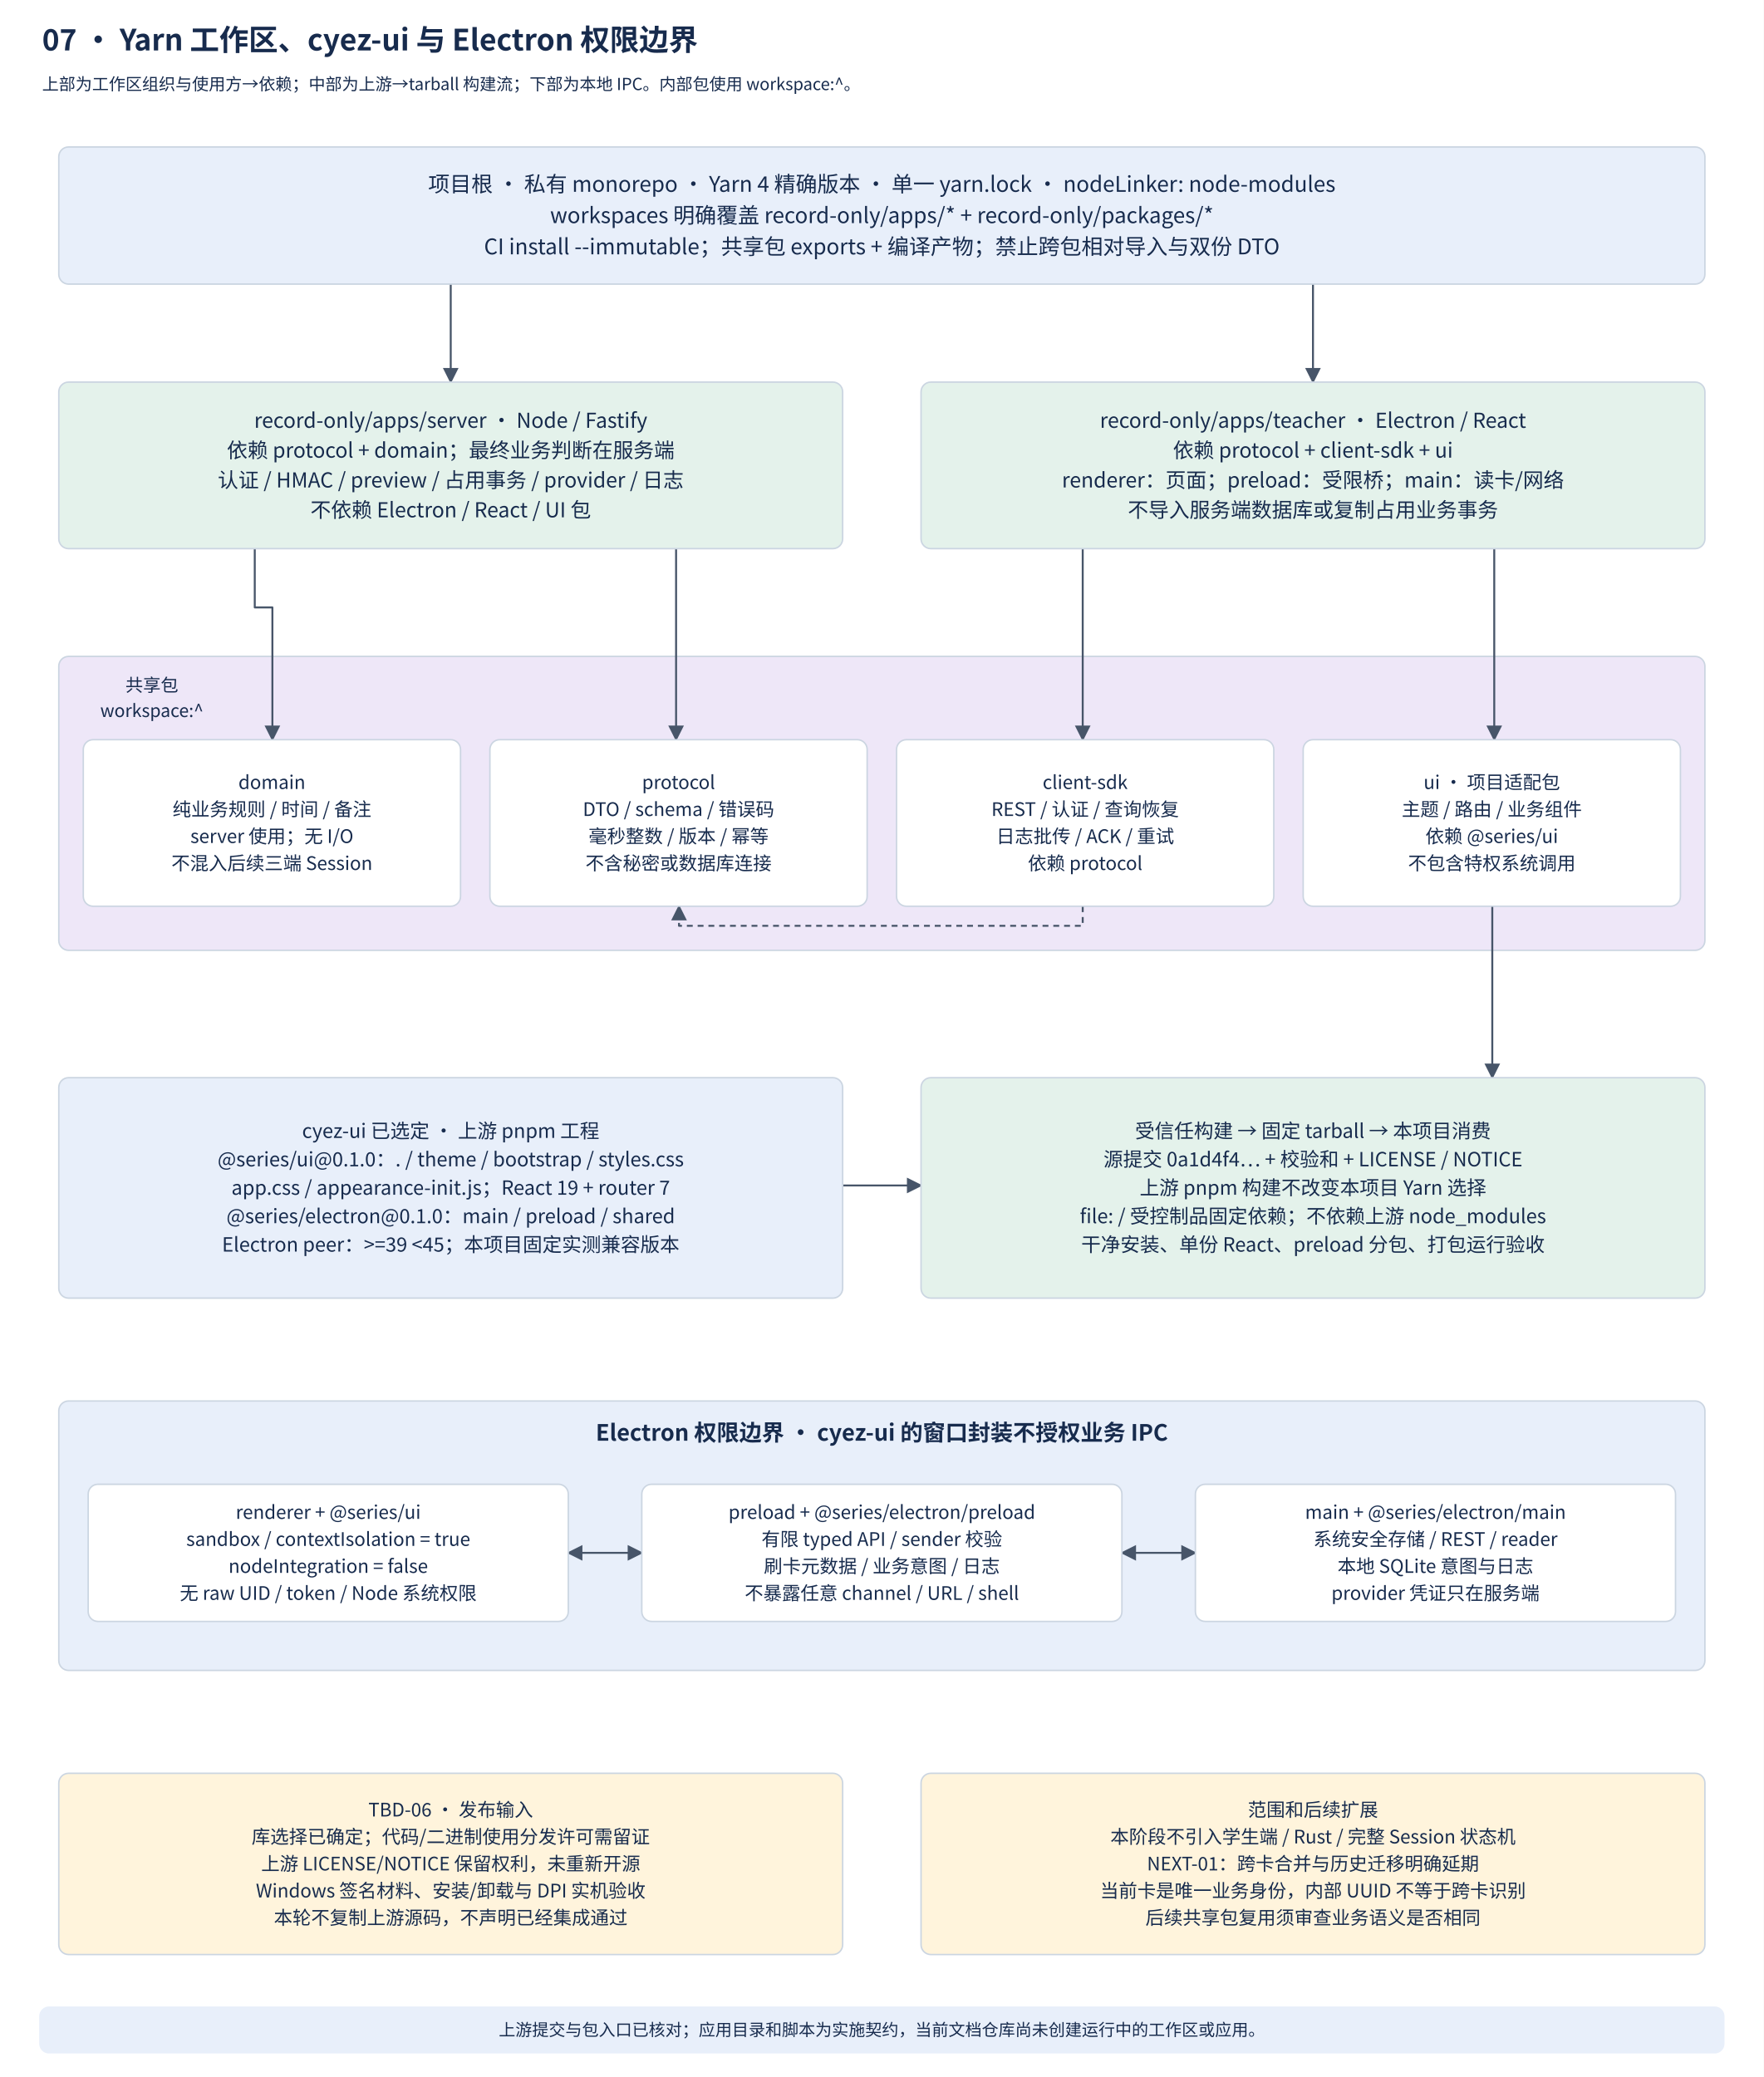
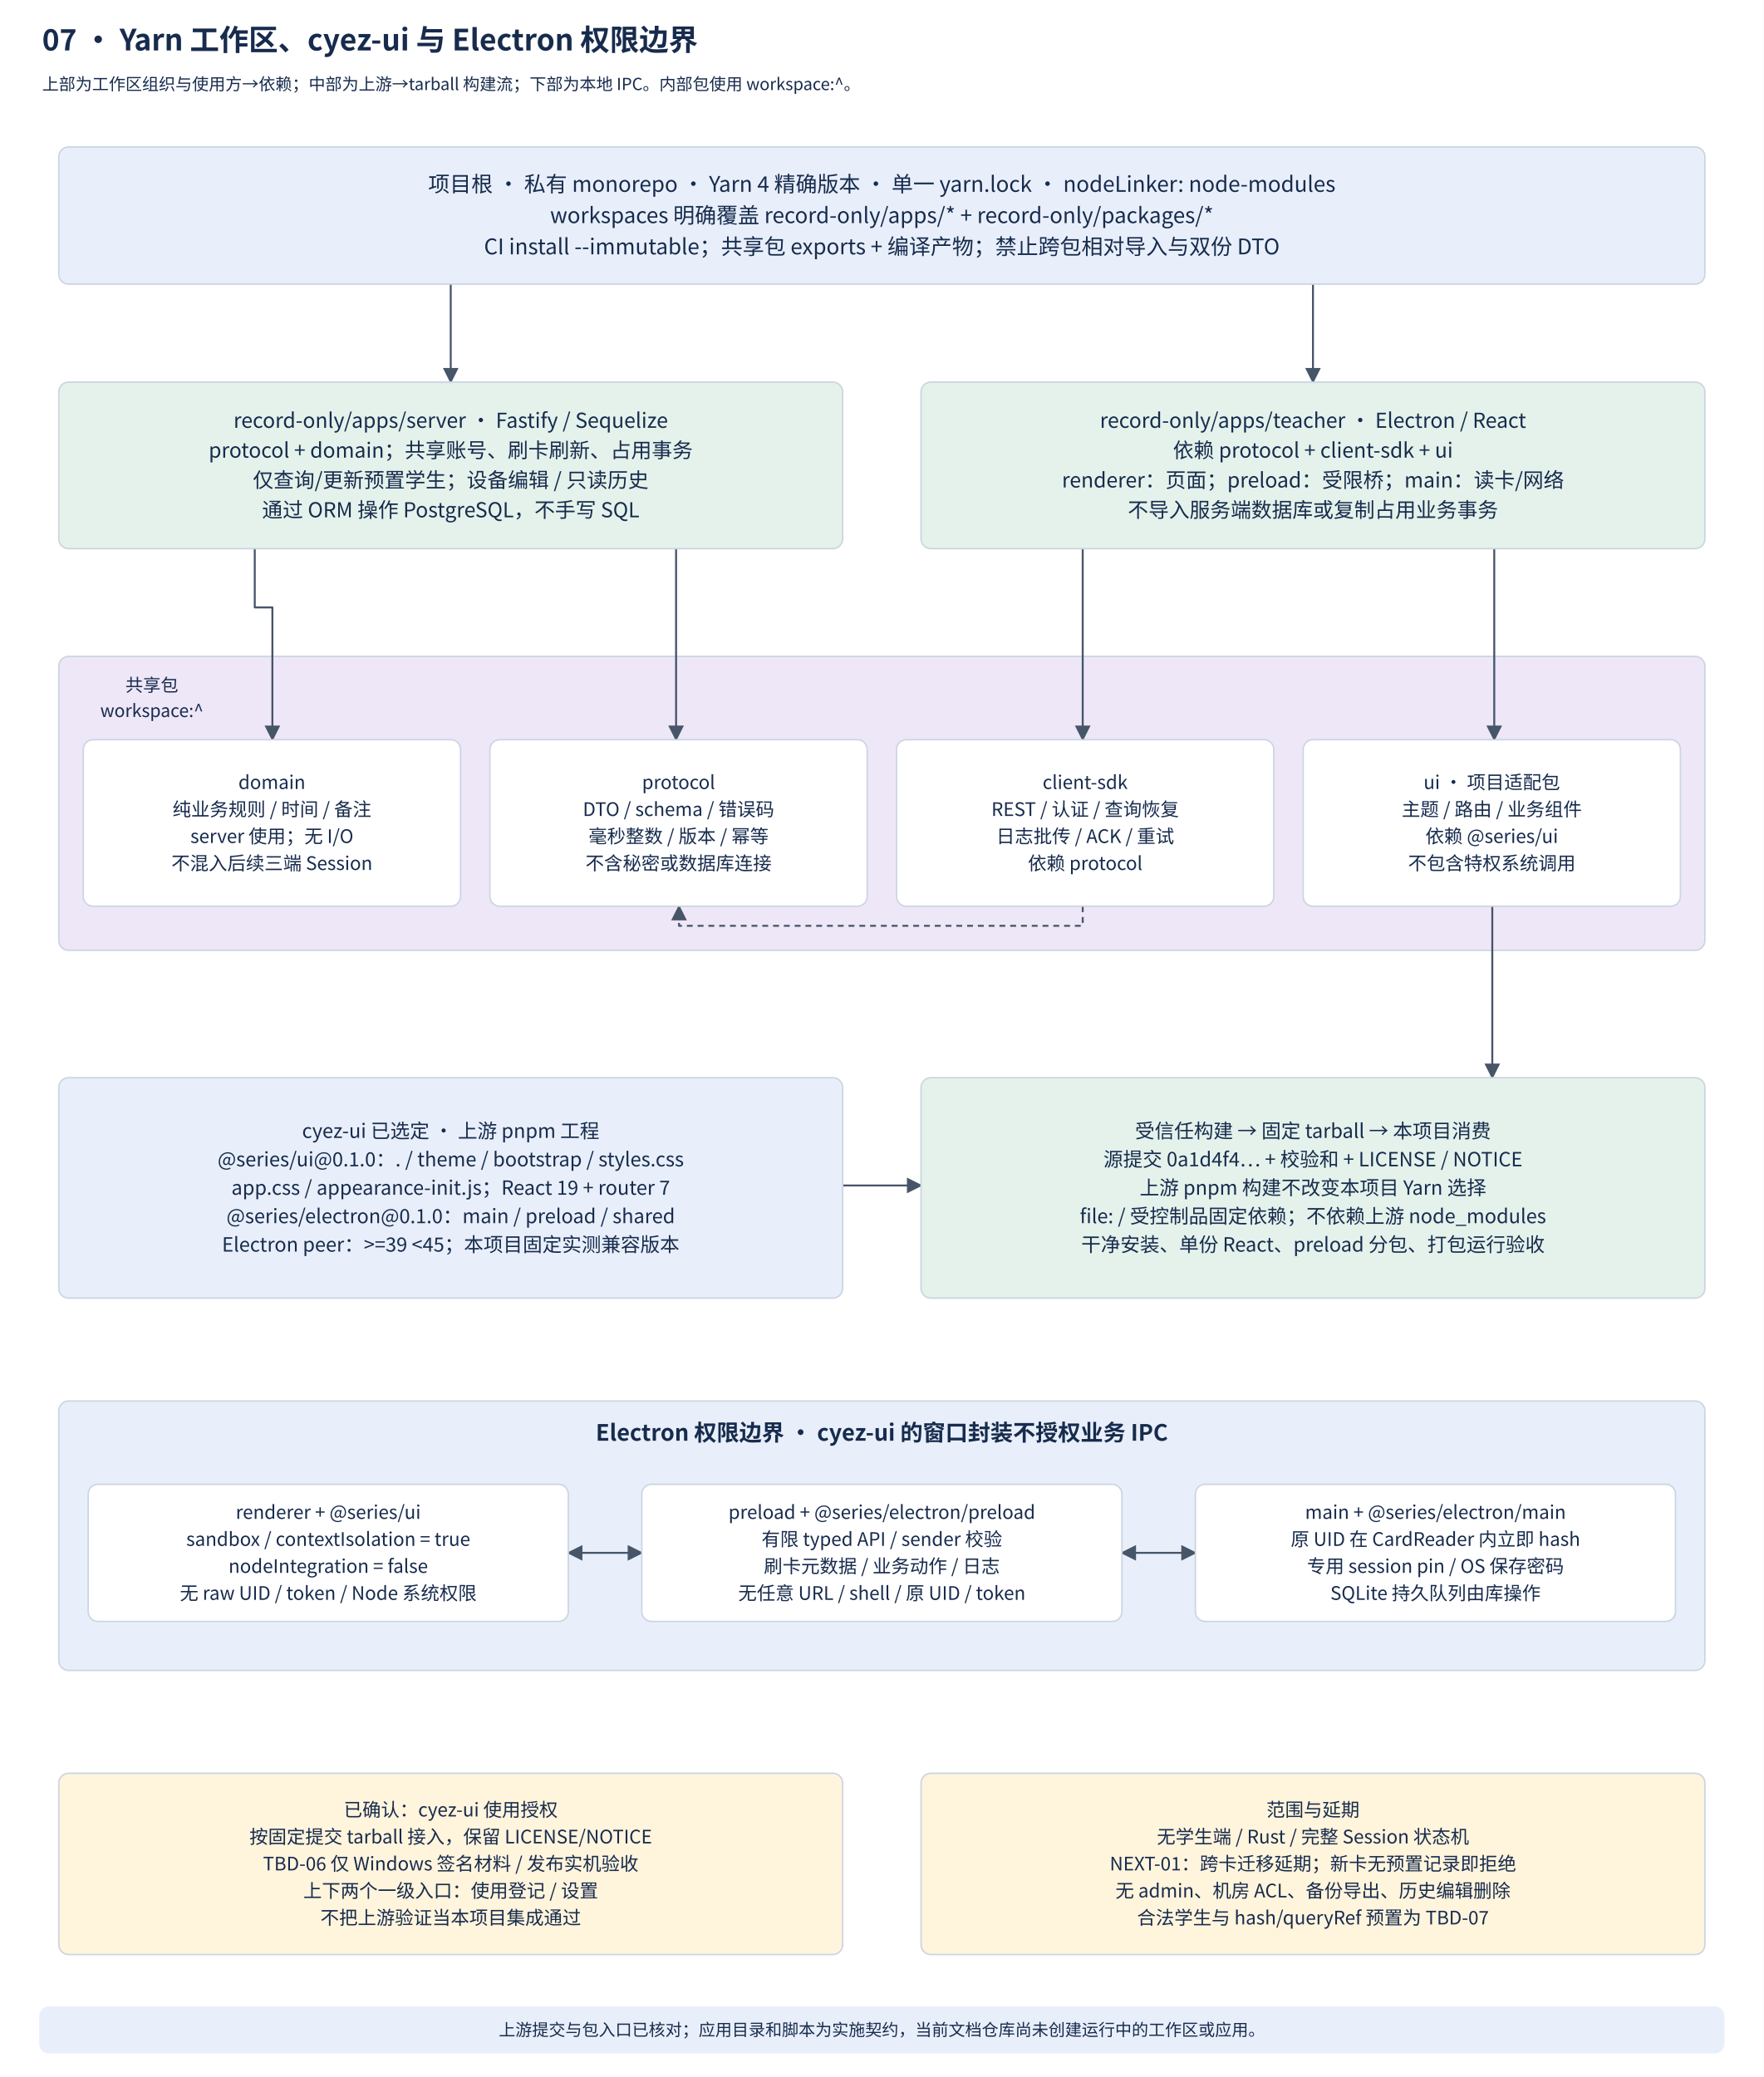
<svg xmlns="http://www.w3.org/2000/svg" width="1800" height="2120" viewBox="0 0 1800 2120" role="img" aria-labelledby="title desc">
  <defs>
    <marker id="arrow" viewBox="0 0 10 10" refX="9" refY="5" markerWidth="8" markerHeight="8" orient="auto-start-reverse">
      <path d="M 0 0 L 10 5 L 0 10 z" fill="#475569" />
    </marker>
  </defs>
  <rect width="1800" height="2120" fill="#ffffff" />
  <rect x="60" y="670" width="1680" height="300" rx="10" fill="#eee7f8" stroke="#cbd5e1" stroke-width="1.5" />
  <text x="900.0" y="826.3" text-anchor="middle" font-family="Microsoft YaHei, Noto Sans CJK SC, sans-serif" font-size="18" font-weight="400" fill="#172b4d" />
  <rect x="60" y="1430" width="1680" height="275" rx="10" fill="#e8effa" stroke="#cbd5e1" stroke-width="1.5" />
  <text x="900.0" y="1573.8" text-anchor="middle" font-family="Microsoft YaHei, Noto Sans CJK SC, sans-serif" font-size="18" font-weight="400" fill="#172b4d" />
  <polyline points="460,290 460,390" fill="none" stroke="#475569" stroke-width="2" stroke-linejoin="round" marker-end="url(#arrow)" />
  <polyline points="1340,290 1340,390" fill="none" stroke="#475569" stroke-width="2" stroke-linejoin="round" marker-end="url(#arrow)" />
  <polyline points="260,560 260,620 278,620 278,755" fill="none" stroke="#475569" stroke-width="2" stroke-linejoin="round" marker-end="url(#arrow)" />
  <polyline points="690,560 690,755" fill="none" stroke="#475569" stroke-width="2" stroke-linejoin="round" marker-end="url(#arrow)" />
  <polyline points="1105,560 1105,755" fill="none" stroke="#475569" stroke-width="2" stroke-linejoin="round" marker-end="url(#arrow)" />
  <polyline points="1525,560 1525,755" fill="none" stroke="#475569" stroke-width="2" stroke-linejoin="round" marker-end="url(#arrow)" />
  <polyline points="1105,925 1105,945 693,945 693,925" fill="none" stroke="#475569" stroke-width="2" stroke-linejoin="round" marker-end="url(#arrow)" stroke-dasharray="6 5" />
  <polyline points="860,1210 940,1210" fill="none" stroke="#475569" stroke-width="2" stroke-linejoin="round" marker-end="url(#arrow)" />
  <polyline points="1523,925 1523,1100" fill="none" stroke="#475569" stroke-width="2" stroke-linejoin="round" marker-end="url(#arrow)" />
  <polyline points="580,1585 655,1585" fill="none" stroke="#475569" stroke-width="2" stroke-linejoin="round" marker-end="url(#arrow)" marker-start="url(#arrow)" />
  <polyline points="1145,1585 1220,1585" fill="none" stroke="#475569" stroke-width="2" stroke-linejoin="round" marker-end="url(#arrow)" marker-start="url(#arrow)" />
  <text x="43" y="51.5" text-anchor="start" font-family="Microsoft YaHei, Noto Sans CJK SC, sans-serif" font-size="30" font-weight="600" fill="#172b4d">07 · Yarn 工作区、cyez-ui 与 Electron 权限边界</text>
  <text x="43" y="91.95" text-anchor="start" font-family="Microsoft YaHei, Noto Sans CJK SC, sans-serif" font-size="17" font-weight="400" fill="#172b4d">上部为工作区组织与使用方→依赖；中部为上游→tarball 构建流；下部为本地 IPC。内部包使用 workspace:^。</text>
  <rect x="60" y="150" width="1680" height="140" rx="10" fill="#e8effa" stroke="#cbd5e1" stroke-width="1.5" />
  <text x="900.0" y="195.8" text-anchor="middle" font-family="Microsoft YaHei, Noto Sans CJK SC, sans-serif" font-size="22" font-weight="400" fill="#172b4d">项目根 · 私有 monorepo · Yarn 4 精确版本 · 单一 yarn.lock · nodeLinker: node-modules</text>
  <text x="900.0" y="227.7" text-anchor="middle" font-family="Microsoft YaHei, Noto Sans CJK SC, sans-serif" font-size="22" font-weight="400" fill="#172b4d">workspaces 明确覆盖 record-only/apps/* + record-only/packages/*</text>
  <text x="900.0" y="259.6" text-anchor="middle" font-family="Microsoft YaHei, Noto Sans CJK SC, sans-serif" font-size="22" font-weight="400" fill="#172b4d">CI install --immutable；共享包 exports + 编译产物；禁止跨包相对导入与双份 DTO</text>
  <rect x="60" y="390" width="800" height="170" rx="10" fill="#e4f2eb" stroke="#cbd5e1" stroke-width="1.5" />
-   <text x="460.0" y="436.675" text-anchor="middle" font-family="Microsoft YaHei, Noto Sans CJK SC, sans-serif" font-size="21" font-weight="400" fill="#172b4d">record-only/apps/server · Node / Fastify</text>
-   <text x="460.0" y="467.125" text-anchor="middle" font-family="Microsoft YaHei, Noto Sans CJK SC, sans-serif" font-size="21" font-weight="400" fill="#172b4d">依赖 protocol + domain；最终业务判断在服务端</text>
-   <text x="460.0" y="497.575" text-anchor="middle" font-family="Microsoft YaHei, Noto Sans CJK SC, sans-serif" font-size="21" font-weight="400" fill="#172b4d">认证 / HMAC / preview / 占用事务 / provider / 日志</text>
-   <text x="460.0" y="528.025" text-anchor="middle" font-family="Microsoft YaHei, Noto Sans CJK SC, sans-serif" font-size="21" font-weight="400" fill="#172b4d">不依赖 Electron / React / UI 包</text>
+   <text x="460.0" y="436.675" text-anchor="middle" font-family="Microsoft YaHei, Noto Sans CJK SC, sans-serif" font-size="21" font-weight="400" fill="#172b4d">record-only/apps/server · Fastify / Sequelize</text>
+   <text x="460.0" y="467.125" text-anchor="middle" font-family="Microsoft YaHei, Noto Sans CJK SC, sans-serif" font-size="21" font-weight="400" fill="#172b4d">protocol + domain；共享账号、刷卡刷新、占用事务</text>
+   <text x="460.0" y="497.575" text-anchor="middle" font-family="Microsoft YaHei, Noto Sans CJK SC, sans-serif" font-size="21" font-weight="400" fill="#172b4d">仅查询/更新预置学生；设备编辑 / 只读历史</text>
+   <text x="460.0" y="528.025" text-anchor="middle" font-family="Microsoft YaHei, Noto Sans CJK SC, sans-serif" font-size="21" font-weight="400" fill="#172b4d">通过 ORM 操作 PostgreSQL，不手写 SQL</text>
  <rect x="940" y="390" width="800" height="170" rx="10" fill="#e4f2eb" stroke="#cbd5e1" stroke-width="1.5" />
  <text x="1340.0" y="436.675" text-anchor="middle" font-family="Microsoft YaHei, Noto Sans CJK SC, sans-serif" font-size="21" font-weight="400" fill="#172b4d">record-only/apps/teacher · Electron / React</text>
  <text x="1340.0" y="467.125" text-anchor="middle" font-family="Microsoft YaHei, Noto Sans CJK SC, sans-serif" font-size="21" font-weight="400" fill="#172b4d">依赖 protocol + client-sdk + ui</text>
  <text x="1340.0" y="497.575" text-anchor="middle" font-family="Microsoft YaHei, Noto Sans CJK SC, sans-serif" font-size="21" font-weight="400" fill="#172b4d">renderer：页面；preload：受限桥；main：读卡/网络</text>
  <text x="1340.0" y="528.025" text-anchor="middle" font-family="Microsoft YaHei, Noto Sans CJK SC, sans-serif" font-size="21" font-weight="400" fill="#172b4d">不导入服务端数据库或复制占用业务事务</text>
  <text x="155.0" y="705.75" text-anchor="middle" font-family="Microsoft YaHei, Noto Sans CJK SC, sans-serif" font-size="18" font-weight="400" fill="#172b4d">共享包</text>
  <text x="155.0" y="731.85" text-anchor="middle" font-family="Microsoft YaHei, Noto Sans CJK SC, sans-serif" font-size="18" font-weight="400" fill="#172b4d">workspace:^</text>
  <rect x="85" y="755" width="385" height="170" rx="10" fill="#ffffff" stroke="#cbd5e1" stroke-width="1.5" />
  <text x="277.5" y="805.325" text-anchor="middle" font-family="Microsoft YaHei, Noto Sans CJK SC, sans-serif" font-size="19" font-weight="400" fill="#172b4d">domain</text>
  <text x="277.5" y="832.875" text-anchor="middle" font-family="Microsoft YaHei, Noto Sans CJK SC, sans-serif" font-size="19" font-weight="400" fill="#172b4d">纯业务规则 / 时间 / 备注</text>
  <text x="277.5" y="860.425" text-anchor="middle" font-family="Microsoft YaHei, Noto Sans CJK SC, sans-serif" font-size="19" font-weight="400" fill="#172b4d">server 使用；无 I/O</text>
  <text x="277.5" y="887.975" text-anchor="middle" font-family="Microsoft YaHei, Noto Sans CJK SC, sans-serif" font-size="19" font-weight="400" fill="#172b4d">不混入后续三端 Session</text>
  <rect x="500" y="755" width="385" height="170" rx="10" fill="#ffffff" stroke="#cbd5e1" stroke-width="1.5" />
  <text x="692.5" y="805.325" text-anchor="middle" font-family="Microsoft YaHei, Noto Sans CJK SC, sans-serif" font-size="19" font-weight="400" fill="#172b4d">protocol</text>
  <text x="692.5" y="832.875" text-anchor="middle" font-family="Microsoft YaHei, Noto Sans CJK SC, sans-serif" font-size="19" font-weight="400" fill="#172b4d">DTO / schema / 错误码</text>
  <text x="692.5" y="860.425" text-anchor="middle" font-family="Microsoft YaHei, Noto Sans CJK SC, sans-serif" font-size="19" font-weight="400" fill="#172b4d">毫秒整数 / 版本 / 幂等</text>
  <text x="692.5" y="887.975" text-anchor="middle" font-family="Microsoft YaHei, Noto Sans CJK SC, sans-serif" font-size="19" font-weight="400" fill="#172b4d">不含秘密或数据库连接</text>
  <rect x="915" y="755" width="385" height="170" rx="10" fill="#ffffff" stroke="#cbd5e1" stroke-width="1.5" />
  <text x="1107.5" y="805.325" text-anchor="middle" font-family="Microsoft YaHei, Noto Sans CJK SC, sans-serif" font-size="19" font-weight="400" fill="#172b4d">client-sdk</text>
  <text x="1107.5" y="832.875" text-anchor="middle" font-family="Microsoft YaHei, Noto Sans CJK SC, sans-serif" font-size="19" font-weight="400" fill="#172b4d">REST / 认证 / 查询恢复</text>
  <text x="1107.5" y="860.425" text-anchor="middle" font-family="Microsoft YaHei, Noto Sans CJK SC, sans-serif" font-size="19" font-weight="400" fill="#172b4d">日志批传 / ACK / 重试</text>
  <text x="1107.5" y="887.975" text-anchor="middle" font-family="Microsoft YaHei, Noto Sans CJK SC, sans-serif" font-size="19" font-weight="400" fill="#172b4d">依赖 protocol</text>
  <rect x="1330" y="755" width="385" height="170" rx="10" fill="#ffffff" stroke="#cbd5e1" stroke-width="1.5" />
  <text x="1522.5" y="805.325" text-anchor="middle" font-family="Microsoft YaHei, Noto Sans CJK SC, sans-serif" font-size="19" font-weight="400" fill="#172b4d">ui · 项目适配包</text>
  <text x="1522.5" y="832.875" text-anchor="middle" font-family="Microsoft YaHei, Noto Sans CJK SC, sans-serif" font-size="19" font-weight="400" fill="#172b4d">主题 / 路由 / 业务组件</text>
  <text x="1522.5" y="860.425" text-anchor="middle" font-family="Microsoft YaHei, Noto Sans CJK SC, sans-serif" font-size="19" font-weight="400" fill="#172b4d">依赖 @series/ui</text>
  <text x="1522.5" y="887.975" text-anchor="middle" font-family="Microsoft YaHei, Noto Sans CJK SC, sans-serif" font-size="19" font-weight="400" fill="#172b4d">不包含特权系统调用</text>
  <rect x="60" y="1100" width="800" height="225" rx="10" fill="#e8effa" stroke="#cbd5e1" stroke-width="1.5" />
  <text x="460.0" y="1161.5" text-anchor="middle" font-family="Microsoft YaHei, Noto Sans CJK SC, sans-serif" font-size="20" font-weight="400" fill="#172b4d">cyez-ui 已选定 · 上游 pnpm 工程</text>
  <text x="460.0" y="1190.5" text-anchor="middle" font-family="Microsoft YaHei, Noto Sans CJK SC, sans-serif" font-size="20" font-weight="400" fill="#172b4d">@series/ui@0.1.0：. / theme / bootstrap / styles.css</text>
  <text x="460.0" y="1219.5" text-anchor="middle" font-family="Microsoft YaHei, Noto Sans CJK SC, sans-serif" font-size="20" font-weight="400" fill="#172b4d">app.css / appearance-init.js；React 19 + router 7</text>
  <text x="460.0" y="1248.5" text-anchor="middle" font-family="Microsoft YaHei, Noto Sans CJK SC, sans-serif" font-size="20" font-weight="400" fill="#172b4d">@series/electron@0.1.0：main / preload / shared</text>
  <text x="460.0" y="1277.5" text-anchor="middle" font-family="Microsoft YaHei, Noto Sans CJK SC, sans-serif" font-size="20" font-weight="400" fill="#172b4d">Electron peer：&gt;=39 &lt;45；本项目固定实测兼容版本</text>
  <rect x="940" y="1100" width="800" height="225" rx="10" fill="#e4f2eb" stroke="#cbd5e1" stroke-width="1.5" />
  <text x="1340.0" y="1161.5" text-anchor="middle" font-family="Microsoft YaHei, Noto Sans CJK SC, sans-serif" font-size="20" font-weight="400" fill="#172b4d">受信任构建 → 固定 tarball → 本项目消费</text>
  <text x="1340.0" y="1190.5" text-anchor="middle" font-family="Microsoft YaHei, Noto Sans CJK SC, sans-serif" font-size="20" font-weight="400" fill="#172b4d">源提交 0a1d4f4… + 校验和 + LICENSE / NOTICE</text>
  <text x="1340.0" y="1219.5" text-anchor="middle" font-family="Microsoft YaHei, Noto Sans CJK SC, sans-serif" font-size="20" font-weight="400" fill="#172b4d">上游 pnpm 构建不改变本项目 Yarn 选择</text>
  <text x="1340.0" y="1248.5" text-anchor="middle" font-family="Microsoft YaHei, Noto Sans CJK SC, sans-serif" font-size="20" font-weight="400" fill="#172b4d">file: / 受控制品固定依赖；不依赖上游 node_modules</text>
  <text x="1340.0" y="1277.5" text-anchor="middle" font-family="Microsoft YaHei, Noto Sans CJK SC, sans-serif" font-size="20" font-weight="400" fill="#172b4d">干净安装、单份 React、preload 分包、打包运行验收</text>
  <text x="900.0" y="1470.55" text-anchor="middle" font-family="Microsoft YaHei, Noto Sans CJK SC, sans-serif" font-size="23" font-weight="600" fill="#172b4d">Electron 权限边界 · cyez-ui 的窗口封装不授权业务 IPC</text>
  <rect x="90" y="1515" width="490" height="140" rx="10" fill="#ffffff" stroke="#cbd5e1" stroke-width="1.5" />
  <text x="335.0" y="1550.325" text-anchor="middle" font-family="Microsoft YaHei, Noto Sans CJK SC, sans-serif" font-size="19" font-weight="400" fill="#172b4d">renderer + @series/ui</text>
  <text x="335.0" y="1577.875" text-anchor="middle" font-family="Microsoft YaHei, Noto Sans CJK SC, sans-serif" font-size="19" font-weight="400" fill="#172b4d">sandbox / contextIsolation = true</text>
  <text x="335.0" y="1605.425" text-anchor="middle" font-family="Microsoft YaHei, Noto Sans CJK SC, sans-serif" font-size="19" font-weight="400" fill="#172b4d">nodeIntegration = false</text>
  <text x="335.0" y="1632.975" text-anchor="middle" font-family="Microsoft YaHei, Noto Sans CJK SC, sans-serif" font-size="19" font-weight="400" fill="#172b4d">无 raw UID / token / Node 系统权限</text>
  <rect x="655" y="1515" width="490" height="140" rx="10" fill="#ffffff" stroke="#cbd5e1" stroke-width="1.5" />
  <text x="900.0" y="1550.325" text-anchor="middle" font-family="Microsoft YaHei, Noto Sans CJK SC, sans-serif" font-size="19" font-weight="400" fill="#172b4d">preload + @series/electron/preload</text>
  <text x="900.0" y="1577.875" text-anchor="middle" font-family="Microsoft YaHei, Noto Sans CJK SC, sans-serif" font-size="19" font-weight="400" fill="#172b4d">有限 typed API / sender 校验</text>
-   <text x="900.0" y="1605.425" text-anchor="middle" font-family="Microsoft YaHei, Noto Sans CJK SC, sans-serif" font-size="19" font-weight="400" fill="#172b4d">刷卡元数据 / 业务意图 / 日志</text>
-   <text x="900.0" y="1632.975" text-anchor="middle" font-family="Microsoft YaHei, Noto Sans CJK SC, sans-serif" font-size="19" font-weight="400" fill="#172b4d">不暴露任意 channel / URL / shell</text>
+   <text x="900.0" y="1605.425" text-anchor="middle" font-family="Microsoft YaHei, Noto Sans CJK SC, sans-serif" font-size="19" font-weight="400" fill="#172b4d">刷卡元数据 / 业务动作 / 日志</text>
+   <text x="900.0" y="1632.975" text-anchor="middle" font-family="Microsoft YaHei, Noto Sans CJK SC, sans-serif" font-size="19" font-weight="400" fill="#172b4d">无任意 URL / shell / 原 UID / token</text>
  <rect x="1220" y="1515" width="490" height="140" rx="10" fill="#ffffff" stroke="#cbd5e1" stroke-width="1.5" />
  <text x="1465.0" y="1550.325" text-anchor="middle" font-family="Microsoft YaHei, Noto Sans CJK SC, sans-serif" font-size="19" font-weight="400" fill="#172b4d">main + @series/electron/main</text>
-   <text x="1465.0" y="1577.875" text-anchor="middle" font-family="Microsoft YaHei, Noto Sans CJK SC, sans-serif" font-size="19" font-weight="400" fill="#172b4d">系统安全存储 / REST / reader</text>
-   <text x="1465.0" y="1605.425" text-anchor="middle" font-family="Microsoft YaHei, Noto Sans CJK SC, sans-serif" font-size="19" font-weight="400" fill="#172b4d">本地 SQLite 意图与日志</text>
-   <text x="1465.0" y="1632.975" text-anchor="middle" font-family="Microsoft YaHei, Noto Sans CJK SC, sans-serif" font-size="19" font-weight="400" fill="#172b4d">provider 凭证只在服务端</text>
+   <text x="1465.0" y="1577.875" text-anchor="middle" font-family="Microsoft YaHei, Noto Sans CJK SC, sans-serif" font-size="19" font-weight="400" fill="#172b4d">原 UID 在 CardReader 内立即 hash</text>
+   <text x="1465.0" y="1605.425" text-anchor="middle" font-family="Microsoft YaHei, Noto Sans CJK SC, sans-serif" font-size="19" font-weight="400" fill="#172b4d">专用 session pin / OS 保存密码</text>
+   <text x="1465.0" y="1632.975" text-anchor="middle" font-family="Microsoft YaHei, Noto Sans CJK SC, sans-serif" font-size="19" font-weight="400" fill="#172b4d">SQLite 持久队列由库操作</text>
  <rect x="60" y="1810" width="800" height="185" rx="10" fill="#fff4dc" stroke="#cbd5e1" stroke-width="1.5" />
-   <text x="460.0" y="1854.05" text-anchor="middle" font-family="Microsoft YaHei, Noto Sans CJK SC, sans-serif" font-size="19" font-weight="400" fill="#172b4d">TBD-06 · 发布输入</text>
-   <text x="460.0" y="1881.6" text-anchor="middle" font-family="Microsoft YaHei, Noto Sans CJK SC, sans-serif" font-size="19" font-weight="400" fill="#172b4d">库选择已确定；代码/二进制使用分发许可需留证</text>
-   <text x="460.0" y="1909.15" text-anchor="middle" font-family="Microsoft YaHei, Noto Sans CJK SC, sans-serif" font-size="19" font-weight="400" fill="#172b4d">上游 LICENSE/NOTICE 保留权利，未重新开源</text>
-   <text x="460.0" y="1936.7" text-anchor="middle" font-family="Microsoft YaHei, Noto Sans CJK SC, sans-serif" font-size="19" font-weight="400" fill="#172b4d">Windows 签名材料、安装/卸载与 DPI 实机验收</text>
-   <text x="460.0" y="1964.25" text-anchor="middle" font-family="Microsoft YaHei, Noto Sans CJK SC, sans-serif" font-size="19" font-weight="400" fill="#172b4d">本轮不复制上游源码，不声明已经集成通过</text>
+   <text x="460.0" y="1854.05" text-anchor="middle" font-family="Microsoft YaHei, Noto Sans CJK SC, sans-serif" font-size="19" font-weight="400" fill="#172b4d">已确认：cyez-ui 使用授权</text>
+   <text x="460.0" y="1881.6" text-anchor="middle" font-family="Microsoft YaHei, Noto Sans CJK SC, sans-serif" font-size="19" font-weight="400" fill="#172b4d">按固定提交 tarball 接入，保留 LICENSE/NOTICE</text>
+   <text x="460.0" y="1909.15" text-anchor="middle" font-family="Microsoft YaHei, Noto Sans CJK SC, sans-serif" font-size="19" font-weight="400" fill="#172b4d">TBD-06 仅 Windows 签名材料 / 发布实机验收</text>
+   <text x="460.0" y="1936.7" text-anchor="middle" font-family="Microsoft YaHei, Noto Sans CJK SC, sans-serif" font-size="19" font-weight="400" fill="#172b4d">上下两个一级入口：使用登记 / 设置</text>
+   <text x="460.0" y="1964.25" text-anchor="middle" font-family="Microsoft YaHei, Noto Sans CJK SC, sans-serif" font-size="19" font-weight="400" fill="#172b4d">不把上游验证当本项目集成通过</text>
  <rect x="940" y="1810" width="800" height="185" rx="10" fill="#fff4dc" stroke="#cbd5e1" stroke-width="1.5" />
-   <text x="1340.0" y="1854.05" text-anchor="middle" font-family="Microsoft YaHei, Noto Sans CJK SC, sans-serif" font-size="19" font-weight="400" fill="#172b4d">范围和后续扩展</text>
-   <text x="1340.0" y="1881.6" text-anchor="middle" font-family="Microsoft YaHei, Noto Sans CJK SC, sans-serif" font-size="19" font-weight="400" fill="#172b4d">本阶段不引入学生端 / Rust / 完整 Session 状态机</text>
-   <text x="1340.0" y="1909.15" text-anchor="middle" font-family="Microsoft YaHei, Noto Sans CJK SC, sans-serif" font-size="19" font-weight="400" fill="#172b4d">NEXT-01：跨卡合并与历史迁移明确延期</text>
-   <text x="1340.0" y="1936.7" text-anchor="middle" font-family="Microsoft YaHei, Noto Sans CJK SC, sans-serif" font-size="19" font-weight="400" fill="#172b4d">当前卡是唯一业务身份，内部 UUID 不等于跨卡识别</text>
-   <text x="1340.0" y="1964.25" text-anchor="middle" font-family="Microsoft YaHei, Noto Sans CJK SC, sans-serif" font-size="19" font-weight="400" fill="#172b4d">后续共享包复用须审查业务语义是否相同</text>
+   <text x="1340.0" y="1854.05" text-anchor="middle" font-family="Microsoft YaHei, Noto Sans CJK SC, sans-serif" font-size="19" font-weight="400" fill="#172b4d">范围与延期</text>
+   <text x="1340.0" y="1881.6" text-anchor="middle" font-family="Microsoft YaHei, Noto Sans CJK SC, sans-serif" font-size="19" font-weight="400" fill="#172b4d">无学生端 / Rust / 完整 Session 状态机</text>
+   <text x="1340.0" y="1909.15" text-anchor="middle" font-family="Microsoft YaHei, Noto Sans CJK SC, sans-serif" font-size="19" font-weight="400" fill="#172b4d">NEXT-01：跨卡迁移延期；新卡无预置记录即拒绝</text>
+   <text x="1340.0" y="1936.7" text-anchor="middle" font-family="Microsoft YaHei, Noto Sans CJK SC, sans-serif" font-size="19" font-weight="400" fill="#172b4d">无 admin、机房 ACL、备份导出、历史编辑删除</text>
+   <text x="1340.0" y="1964.25" text-anchor="middle" font-family="Microsoft YaHei, Noto Sans CJK SC, sans-serif" font-size="19" font-weight="400" fill="#172b4d">合法学生与 hash/queryRef 预置为 TBD-07</text>
  <rect x="40" y="2048" width="1720" height="48" rx="10" fill="#e8effa" stroke="none" stroke-width="1.5" />
  <text x="900.0" y="2077.95" text-anchor="middle" font-family="Microsoft YaHei, Noto Sans CJK SC, sans-serif" font-size="17" font-weight="400" fill="#172b4d">上游提交与包入口已核对；应用目录和脚本为实施契约，当前文档仓库尚未创建运行中的工作区或应用。</text>
</svg>
